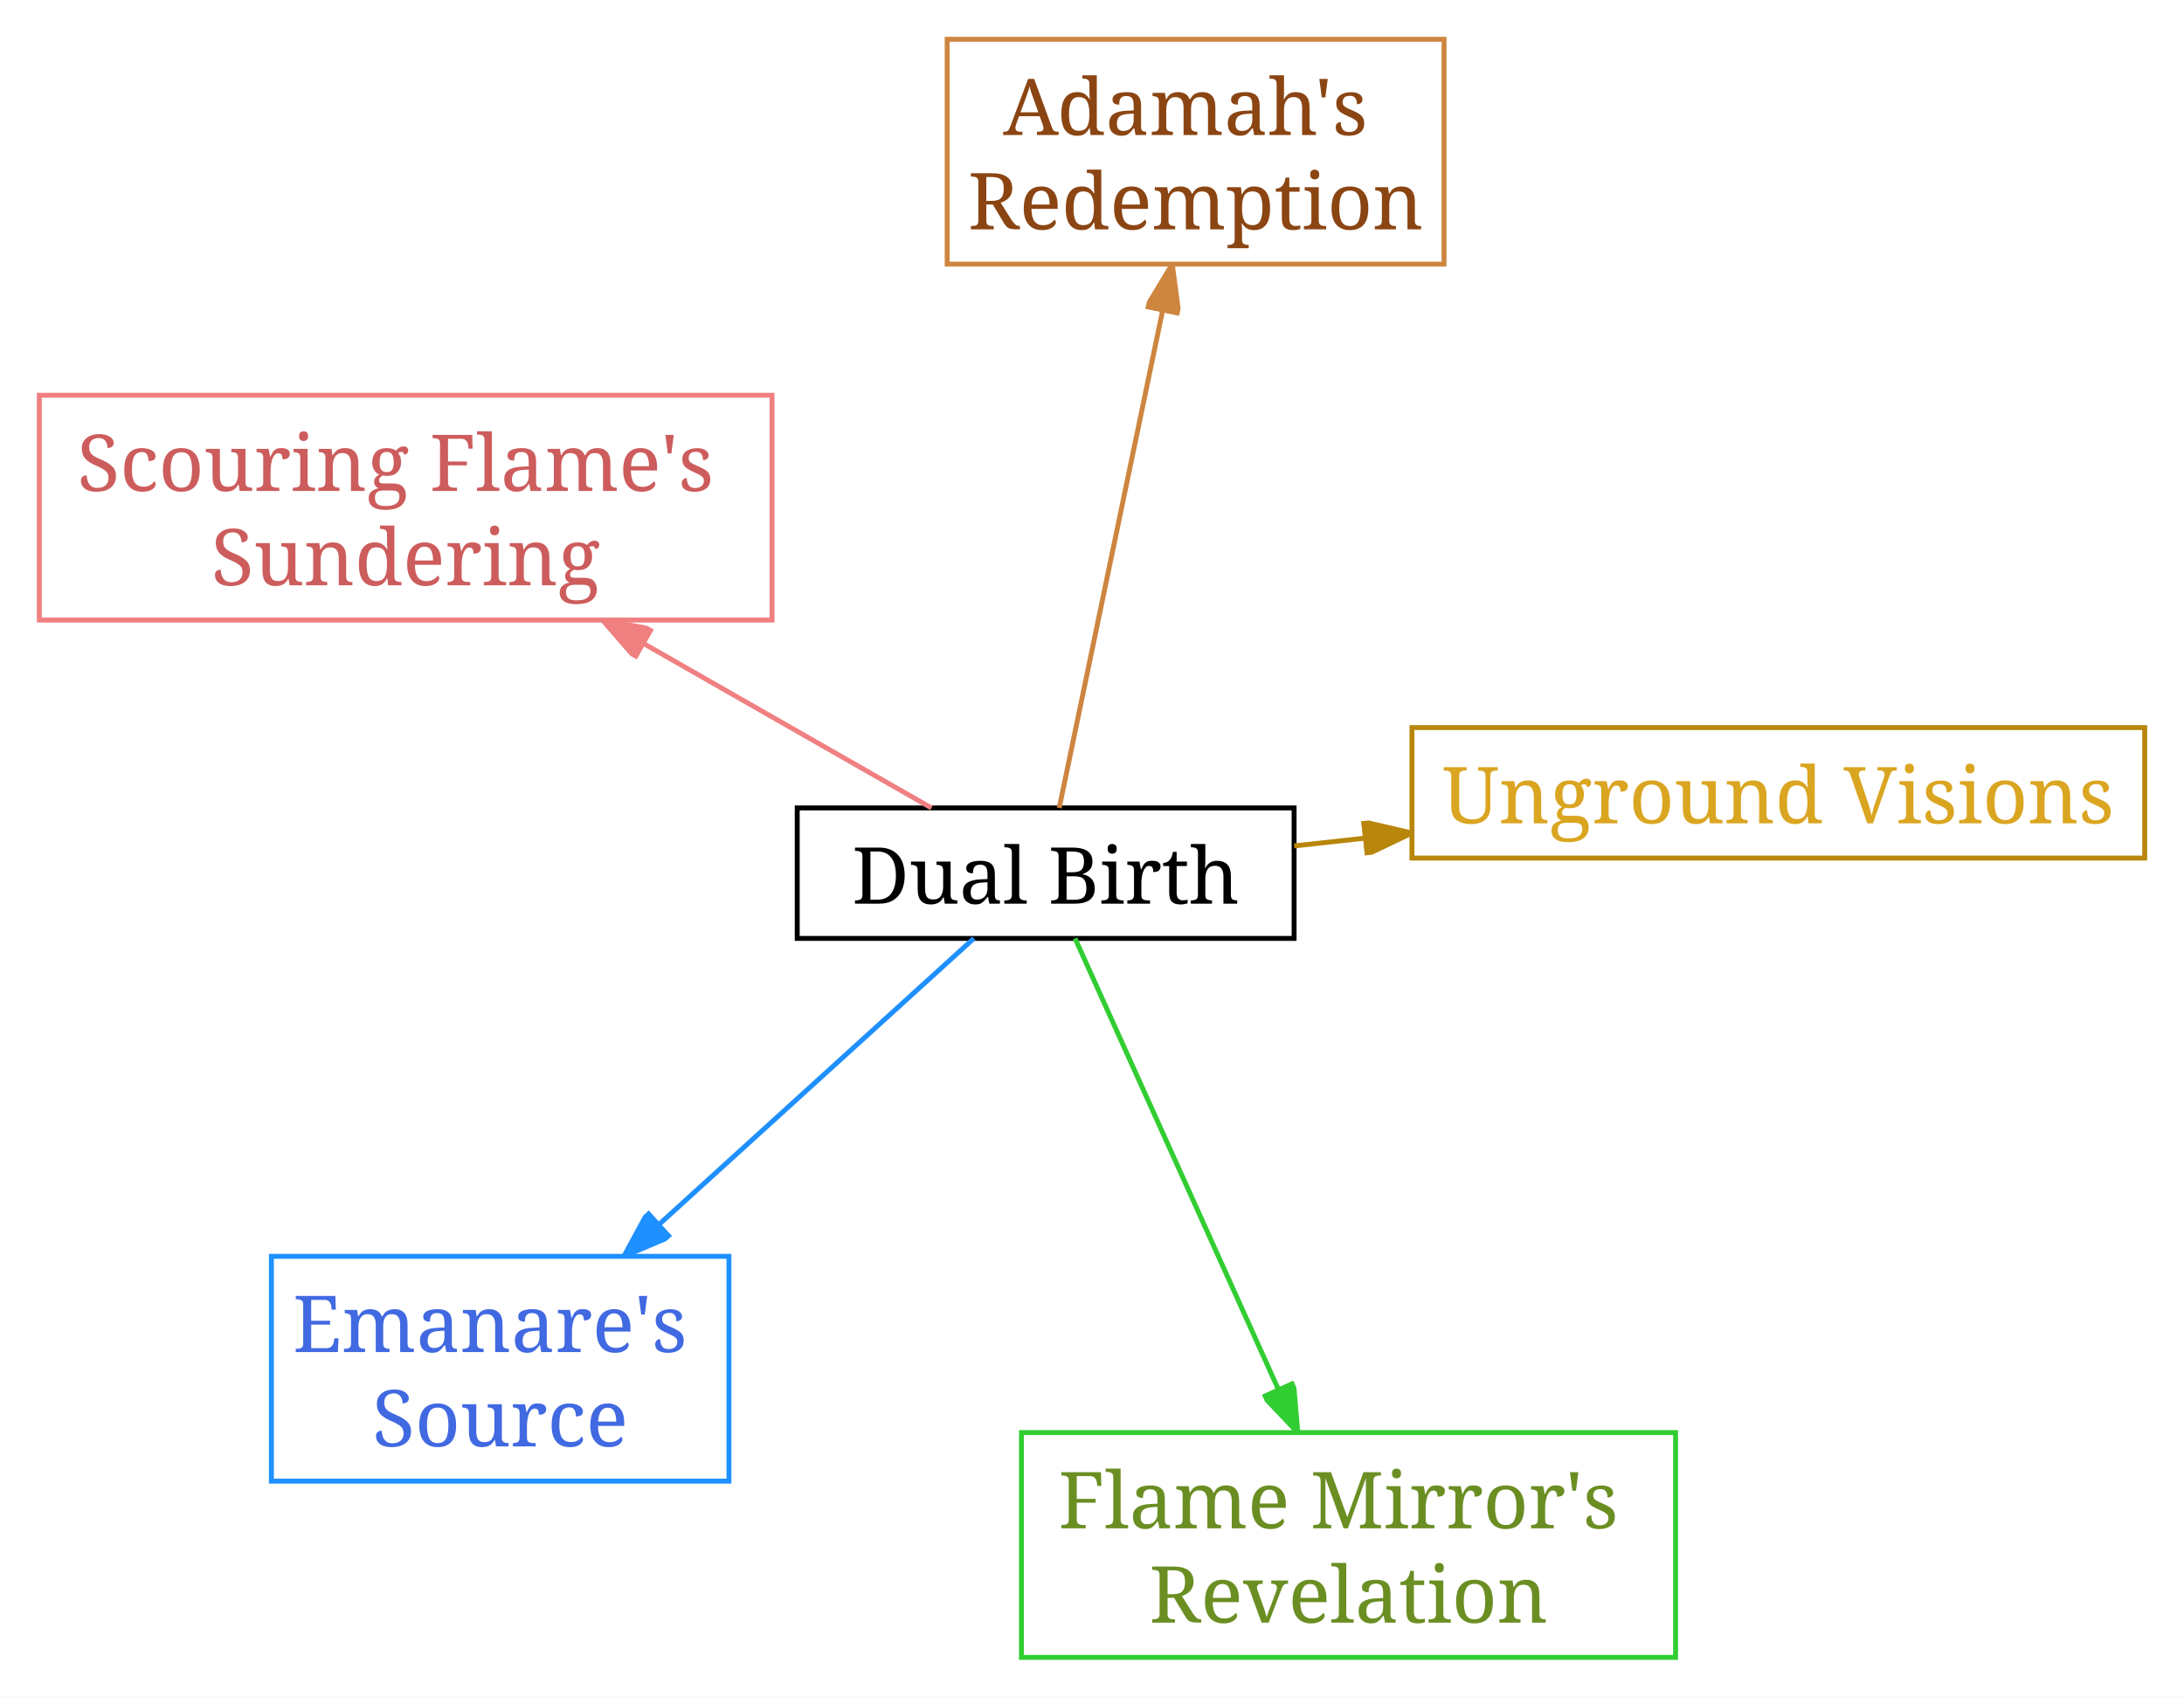
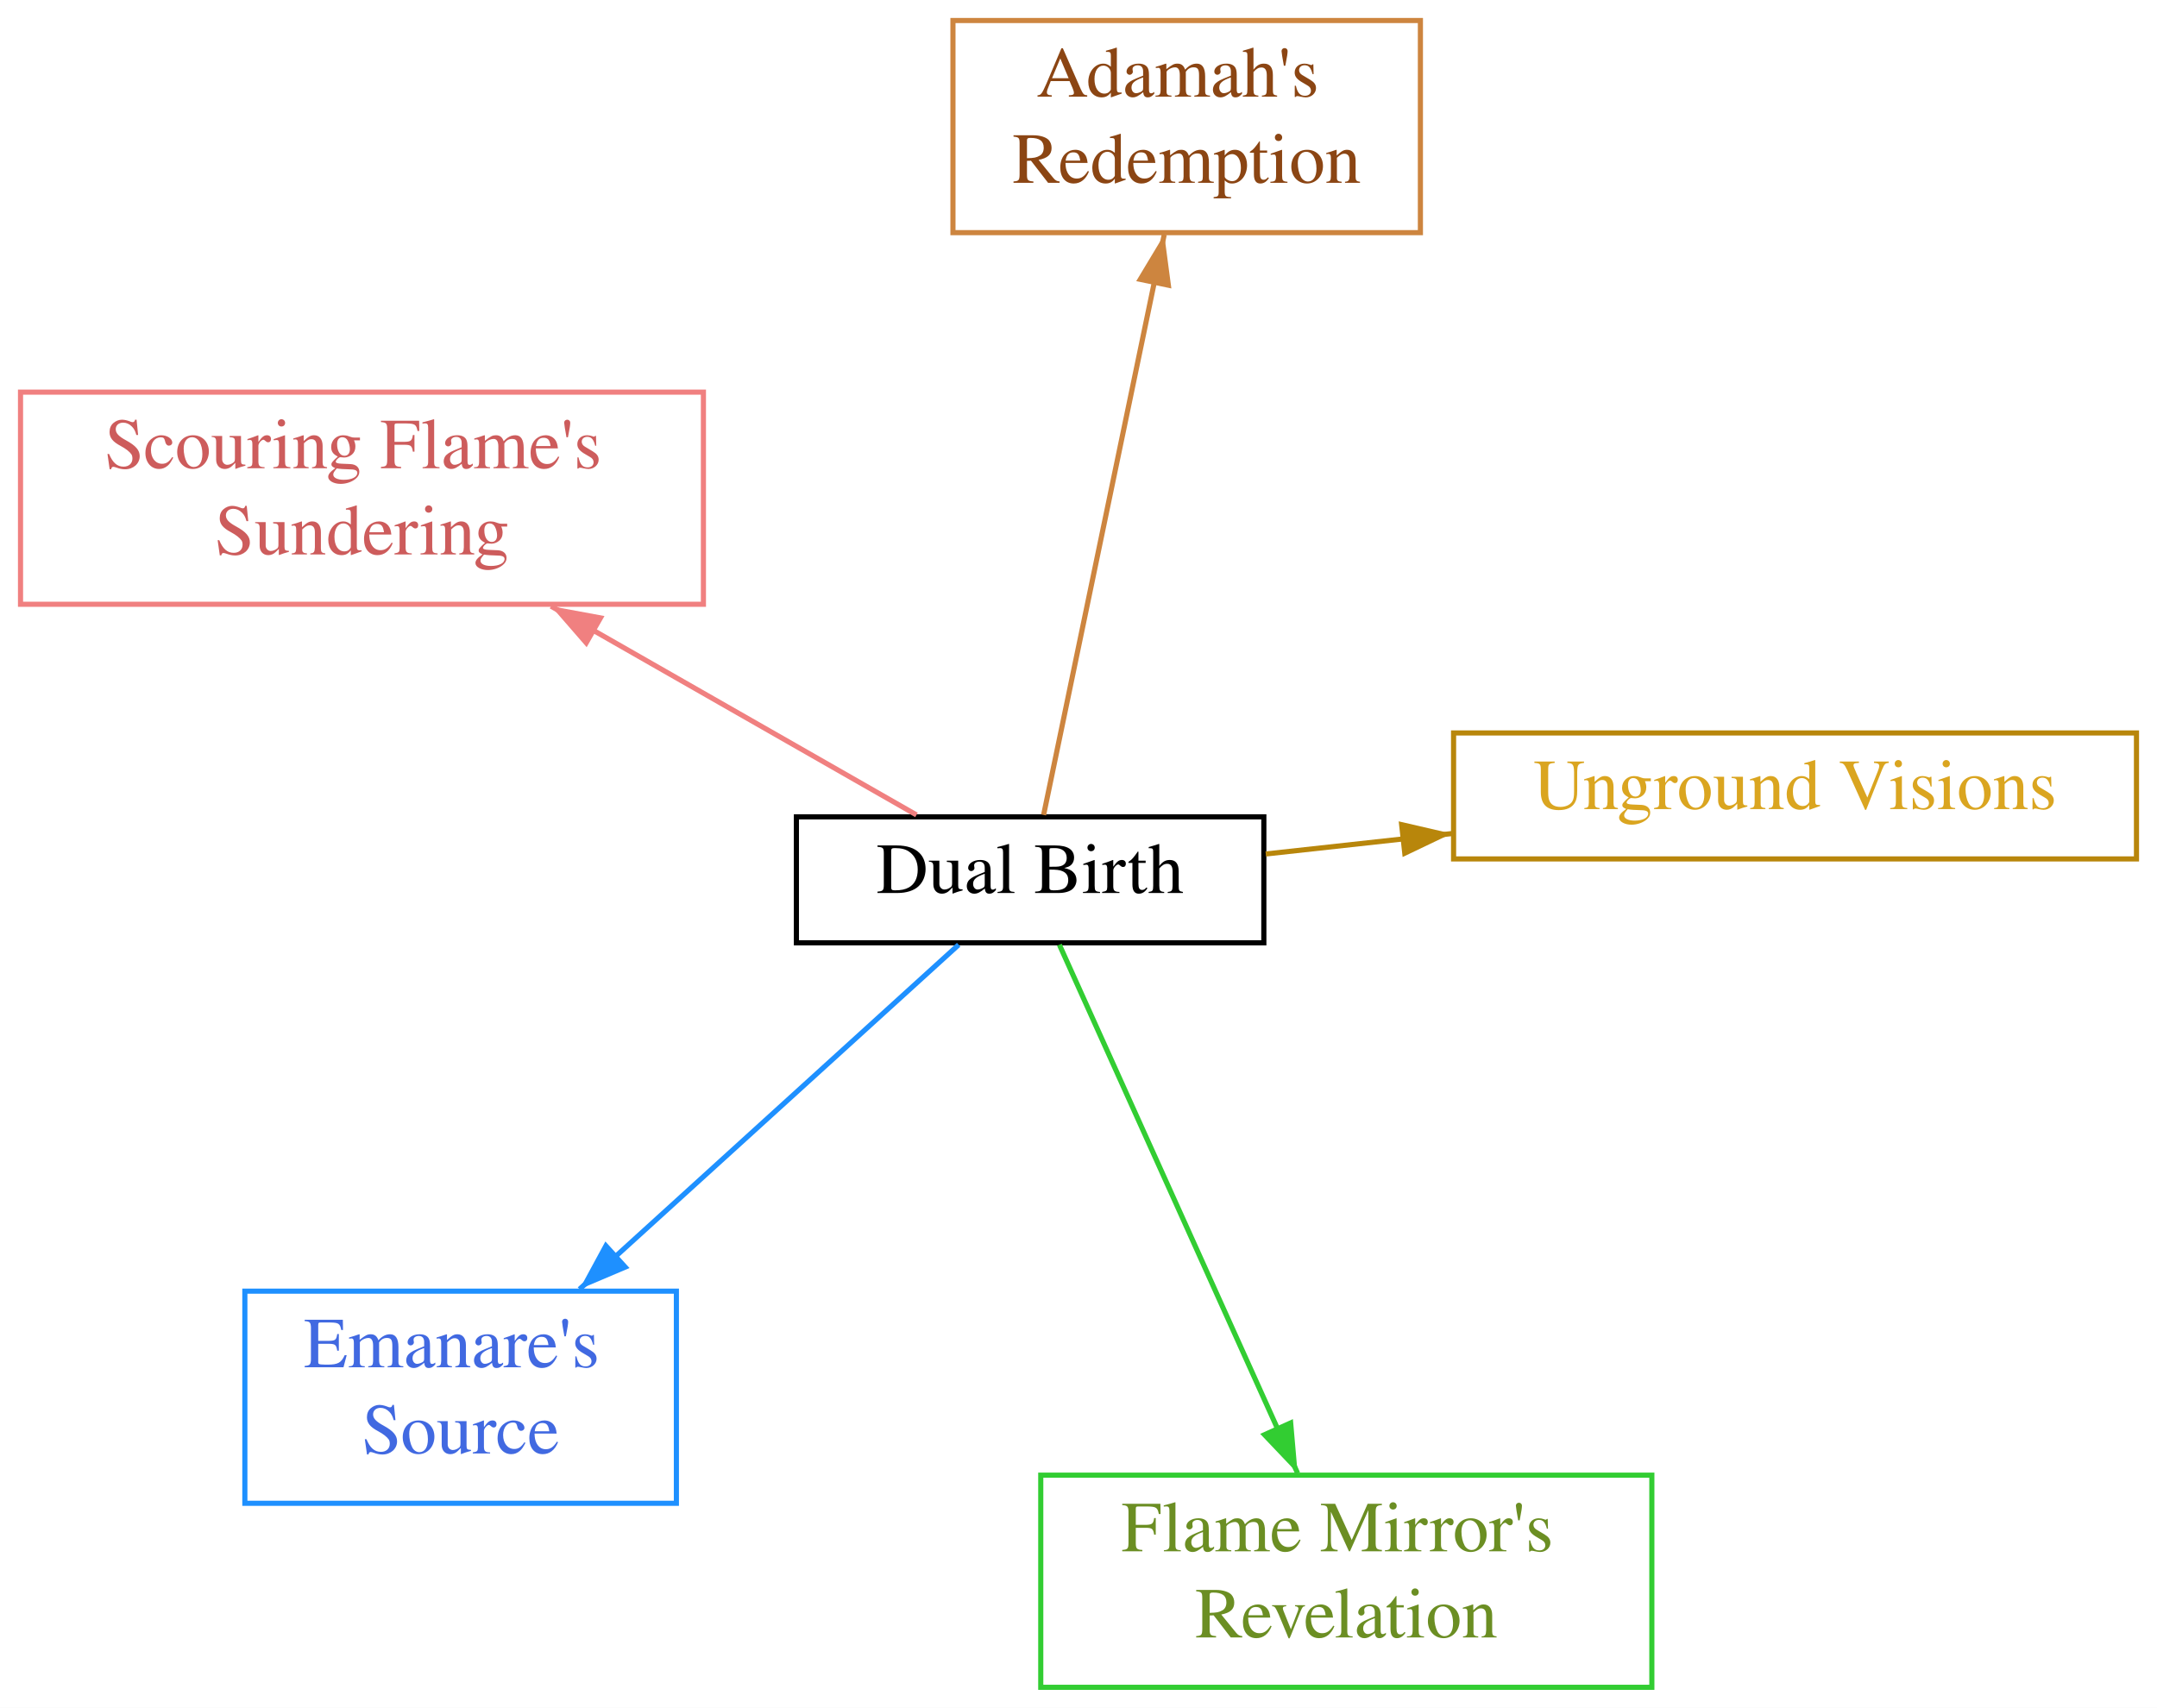
- <svg xmlns="http://www.w3.org/2000/svg" width="444.469" height="345.375" viewBox="-212.804 -177.743 444.469 345.375">
-   <rect x="-212.804" y="-177.743" width="444.469" height="345.375" fill="white" />
+ <svg xmlns="http://www.w3.org/2000/svg" width="420.469" height="332.975" viewBox="0 0 420.469 332.975">
+   <g id="graph0" class="graph" transform="translate(200.8039,171.5426) scale(1.0)">
+     <rect x="-200.804" y="-171.543" width="420.469" height="332.975" fill="white" />
+     <rect x="-45.56" y="-12.28" width="91.12" height="24.56" fill="none" stroke="black" />
+     <text x="0" y="0" text-anchor="middle" dominant-baseline="central" font-family="Times,serif" font-size="14">Dual Birth</text>
+     <rect x="-15.042" y="-167.543" width="91.12" height="41.36" fill="none" stroke="peru" />
+     <text x="30.518" y="-146.863" text-anchor="middle" dominant-baseline="central" fill="saddlebrown" font-family="Times,serif" font-size="14">
+       <tspan x="30.518" dy="-0.6em">Adamah's</tspan>
+       <tspan x="30.518" dy="1.2em">Redemption</tspan>
+     </text>
+     <rect x="82.545" y="-28.638" width="133.12" height="24.56" fill="none" stroke="darkgoldenrod" />
+     <text x="149.105" y="-16.358" text-anchor="middle" dominant-baseline="central" fill="goldenrod" font-family="Times,serif" font-size="14">Unground Visions</text>
+     <rect x="2.074" y="116.073" width="119.12" height="41.36" fill="none" stroke="limegreen" />
+     <text x="61.634" y="136.753" text-anchor="middle" dominant-baseline="central" fill="olivedrab" font-family="Times,serif" font-size="14">
+       <tspan x="61.634" dy="-0.6em">Flame Mirror's</tspan>
+       <tspan x="61.634" dy="1.2em">Revelation</tspan>
+     </text>
+     <rect x="-153.074" y="80.196" width="84.12" height="41.36" fill="none" stroke="dodgerblue" />
+     <text x="-111.014" y="100.876" text-anchor="middle" dominant-baseline="central" fill="royalblue" font-family="Times,serif" font-size="14">
+       <tspan x="-111.014" dy="-0.6em">Emanare's</tspan>
+       <tspan x="-111.014" dy="1.2em">Source</tspan>
+     </text>
+     <rect x="-196.804" y="-95.088" width="133.12" height="41.36" fill="none" stroke="lightcoral" />
+     <text x="-130.244" y="-74.408" text-anchor="middle" dominant-baseline="central" fill="indianred" font-family="Times,serif" font-size="14">
+       <tspan x="-130.244" dy="-0.6em">Scouring Flame's</tspan>
+       <tspan x="-130.244" dy="1.2em">Sundering</tspan>
+     </text>
+     <line x1="2.63" y1="-12.655" x2="26.143" y2="-125.808" marker-end="url(#arrow_type_normal__fill_peru__stroke_none)" stroke="peru" />
+     <line x1="45.935" y1="-5.04" x2="82.17" y2="-9.015" marker-end="url(#arrow_type_normal__fill_darkgoldenrod__stroke_none)" stroke="darkgoldenrod" />
+     <line x1="5.704" y1="12.655" x2="52.144" y2="115.698" marker-end="url(#arrow_type_normal__fill_limegreen__stroke_none)" stroke="limegreen" />
+     <line x1="-13.927" y1="12.655" x2="-87.843" y2="79.821" marker-end="url(#arrow_type_normal__fill_dodgerblue__stroke_none)" stroke="dodgerblue" />
+     <line x1="-22.151" y1="-12.655" x2="-93.389" y2="-53.353" marker-end="url(#arrow_type_normal__fill_lightcoral__stroke_none)" stroke="lightcoral" />
+   </g>
  <defs>
-     <marker id="arrow_type_normal__fill_peru__stroke_peru" markerWidth="10" markerHeight="7" refX="10" refY="3.5" orient="auto-start-reverse">
-       <polygon points="0 0 10 3.5 0 7" fill="peru" stroke="peru" />
+     <marker id="arrow_type_normal__fill_peru__stroke_none" markerWidth="10" markerHeight="7" refX="10" refY="3.5" orient="auto-start-reverse">
+       <polygon points="0 0 10 3.5 0 7" fill="peru" stroke="none" />
    </marker>
-     <marker id="arrow_type_normal__fill_darkgoldenrod__stroke_darkgoldenrod" markerWidth="10" markerHeight="7" refX="10" refY="3.5" orient="auto-start-reverse">
-       <polygon points="0 0 10 3.5 0 7" fill="darkgoldenrod" stroke="darkgoldenrod" />
+     <marker id="arrow_type_normal__fill_darkgoldenrod__stroke_none" markerWidth="10" markerHeight="7" refX="10" refY="3.5" orient="auto-start-reverse">
+       <polygon points="0 0 10 3.5 0 7" fill="darkgoldenrod" stroke="none" />
    </marker>
-     <marker id="arrow_type_normal__fill_limegreen__stroke_limegreen" markerWidth="10" markerHeight="7" refX="10" refY="3.5" orient="auto-start-reverse">
-       <polygon points="0 0 10 3.5 0 7" fill="limegreen" stroke="limegreen" />
+     <marker id="arrow_type_normal__fill_limegreen__stroke_none" markerWidth="10" markerHeight="7" refX="10" refY="3.5" orient="auto-start-reverse">
+       <polygon points="0 0 10 3.5 0 7" fill="limegreen" stroke="none" />
    </marker>
-     <marker id="arrow_type_normal__fill_dodgerblue__stroke_dodgerblue" markerWidth="10" markerHeight="7" refX="10" refY="3.5" orient="auto-start-reverse">
-       <polygon points="0 0 10 3.5 0 7" fill="dodgerblue" stroke="dodgerblue" />
+     <marker id="arrow_type_normal__fill_dodgerblue__stroke_none" markerWidth="10" markerHeight="7" refX="10" refY="3.5" orient="auto-start-reverse">
+       <polygon points="0 0 10 3.5 0 7" fill="dodgerblue" stroke="none" />
    </marker>
-     <marker id="arrow_type_normal__fill_lightcoral__stroke_lightcoral" markerWidth="10" markerHeight="7" refX="10" refY="3.5" orient="auto-start-reverse">
-       <polygon points="0 0 10 3.5 0 7" fill="lightcoral" stroke="lightcoral" />
+     <marker id="arrow_type_normal__fill_lightcoral__stroke_none" markerWidth="10" markerHeight="7" refX="10" refY="3.5" orient="auto-start-reverse">
+       <polygon points="0 0 10 3.5 0 7" fill="lightcoral" stroke="none" />
    </marker>
  </defs>
-   <rect x="-50.56" y="-13.280" width="101.12" height="26.560" fill="none" stroke="black" />
-   <text x="0" y="0" text-anchor="middle" dominant-baseline="central" font-family="Serif" font-size="16">Dual Birth</text>
-   <rect x="-20.042" y="-169.743" width="101.12" height="45.760" fill="none" stroke="peru" />
-   <text x="30.518" y="-146.863" text-anchor="middle" dominant-baseline="central" fill="saddlebrown" font-family="Serif" font-size="16">
-     <tspan x="30.518" dy="-0.6em">Adamah's</tspan>
-     <tspan x="30.518" dy="1.2em">Redemption</tspan>
-   </text>
-   <rect x="74.545" y="-29.638" width="149.12" height="26.560" fill="none" stroke="darkgoldenrod" />
-   <text x="149.105" y="-16.358" text-anchor="middle" dominant-baseline="central" fill="goldenrod" font-family="Serif" font-size="16">Unground Visions</text>
-   <rect x="-4.926" y="113.873" width="133.12" height="45.760" fill="none" stroke="limegreen" />
-   <text x="61.634" y="136.753" text-anchor="middle" dominant-baseline="central" fill="olivedrab" font-family="Serif" font-size="16">
-     <tspan x="61.634" dy="-0.6em">Flame Mirror's</tspan>
-     <tspan x="61.634" dy="1.2em">Revelation</tspan>
-   </text>
-   <rect x="-157.574" y="77.996" width="93.12" height="45.760" fill="none" stroke="dodgerblue" />
-   <text x="-111.014" y="100.876" text-anchor="middle" dominant-baseline="central" fill="royalblue" font-family="Serif" font-size="16">
-     <tspan x="-111.014" dy="-0.6em">Emanare's</tspan>
-     <tspan x="-111.014" dy="1.2em">Source</tspan>
-   </text>
-   <rect x="-204.804" y="-97.288" width="149.12" height="45.760" fill="none" stroke="lightcoral" />
-   <text x="-130.244" y="-74.408" text-anchor="middle" dominant-baseline="central" fill="indianred" font-family="Serif" font-size="16">
-     <tspan x="-130.244" dy="-0.6em">Scouring Flame's</tspan>
-     <tspan x="-130.244" dy="1.2em">Sundering</tspan>
-   </text>
-   <line x1="2.760" y1="-13.28" x2="25.764" y2="-123.983" marker-end="url(#arrow_type_normal__fill_peru__stroke_peru)" stroke="peru" />
-   <line x1="50.56" y1="-5.547" x2="74.545" y2="-8.178" marker-end="url(#arrow_type_normal__fill_darkgoldenrod__stroke_darkgoldenrod)" stroke="darkgoldenrod" />
-   <line x1="5.985" y1="13.280" x2="51.322" y2="113.873" marker-end="url(#arrow_type_normal__fill_limegreen__stroke_limegreen)" stroke="limegreen" />
-   <line x1="-14.615" y1="13.28" x2="-85.834" y2="77.996" marker-end="url(#arrow_type_normal__fill_dodgerblue__stroke_dodgerblue)" stroke="dodgerblue" />
-   <line x1="-23.245" y1="-13.280" x2="-90.195" y2="-51.528" marker-end="url(#arrow_type_normal__fill_lightcoral__stroke_lightcoral)" stroke="lightcoral" />
</svg>
